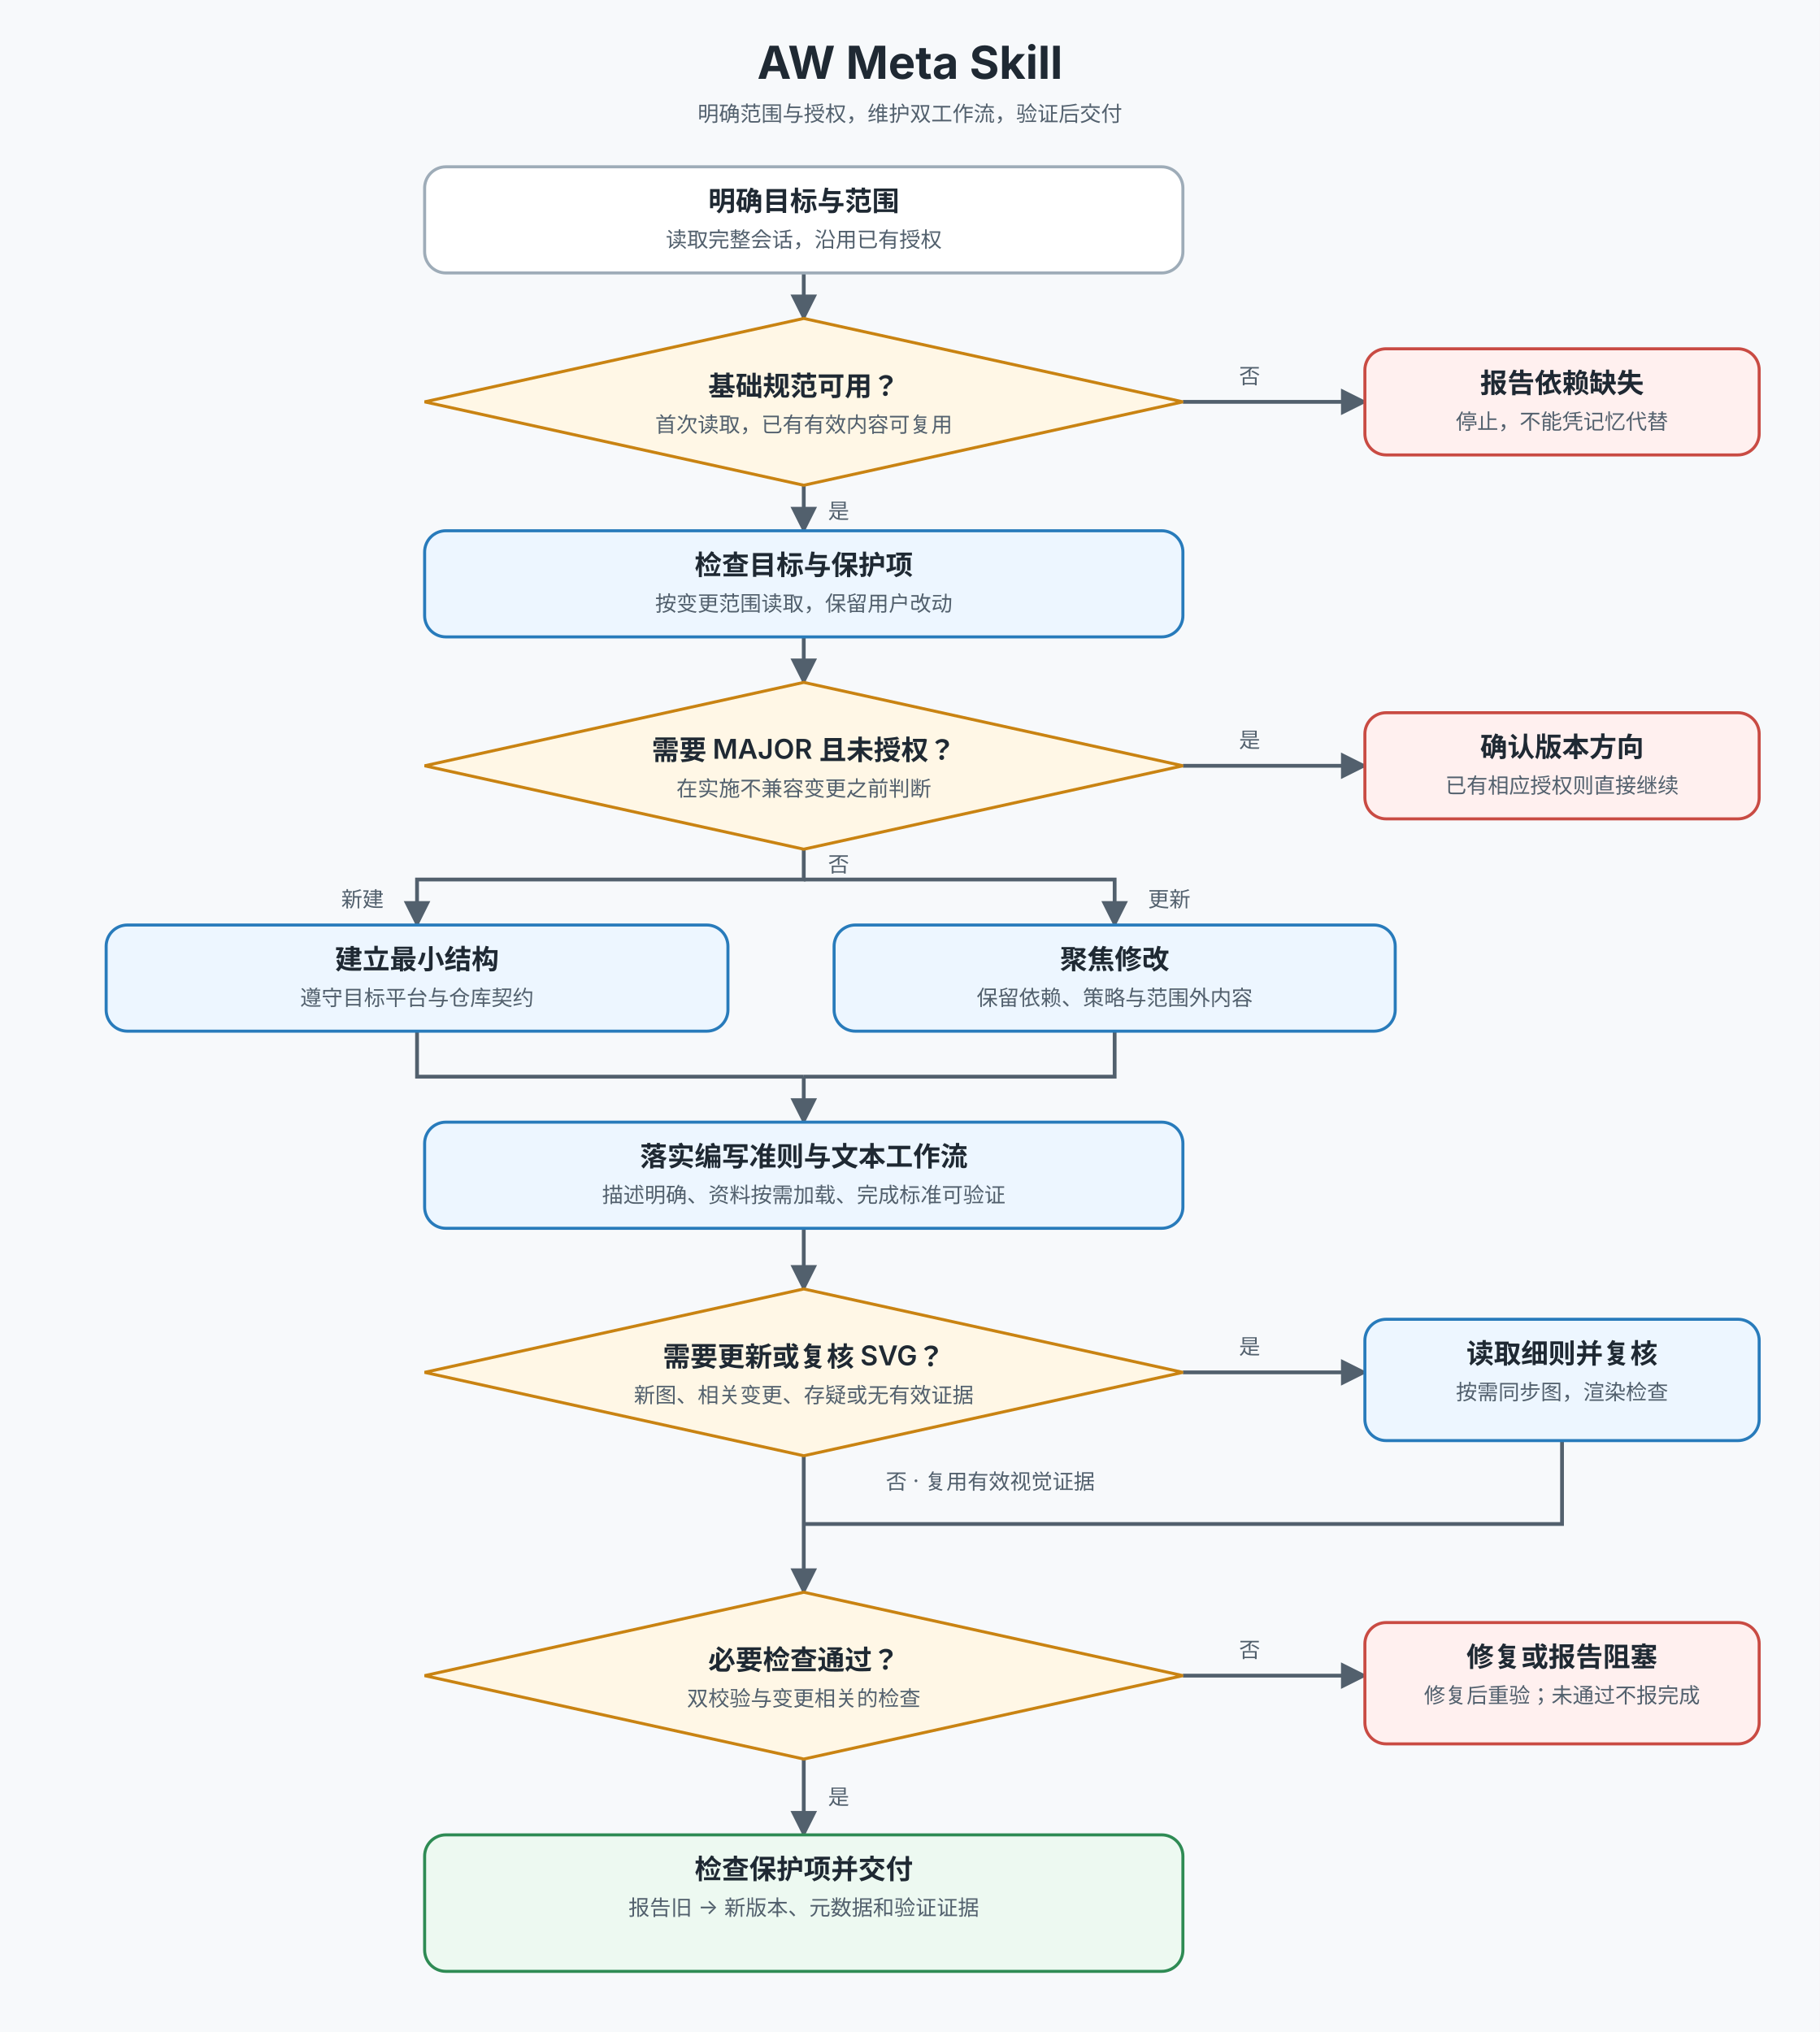
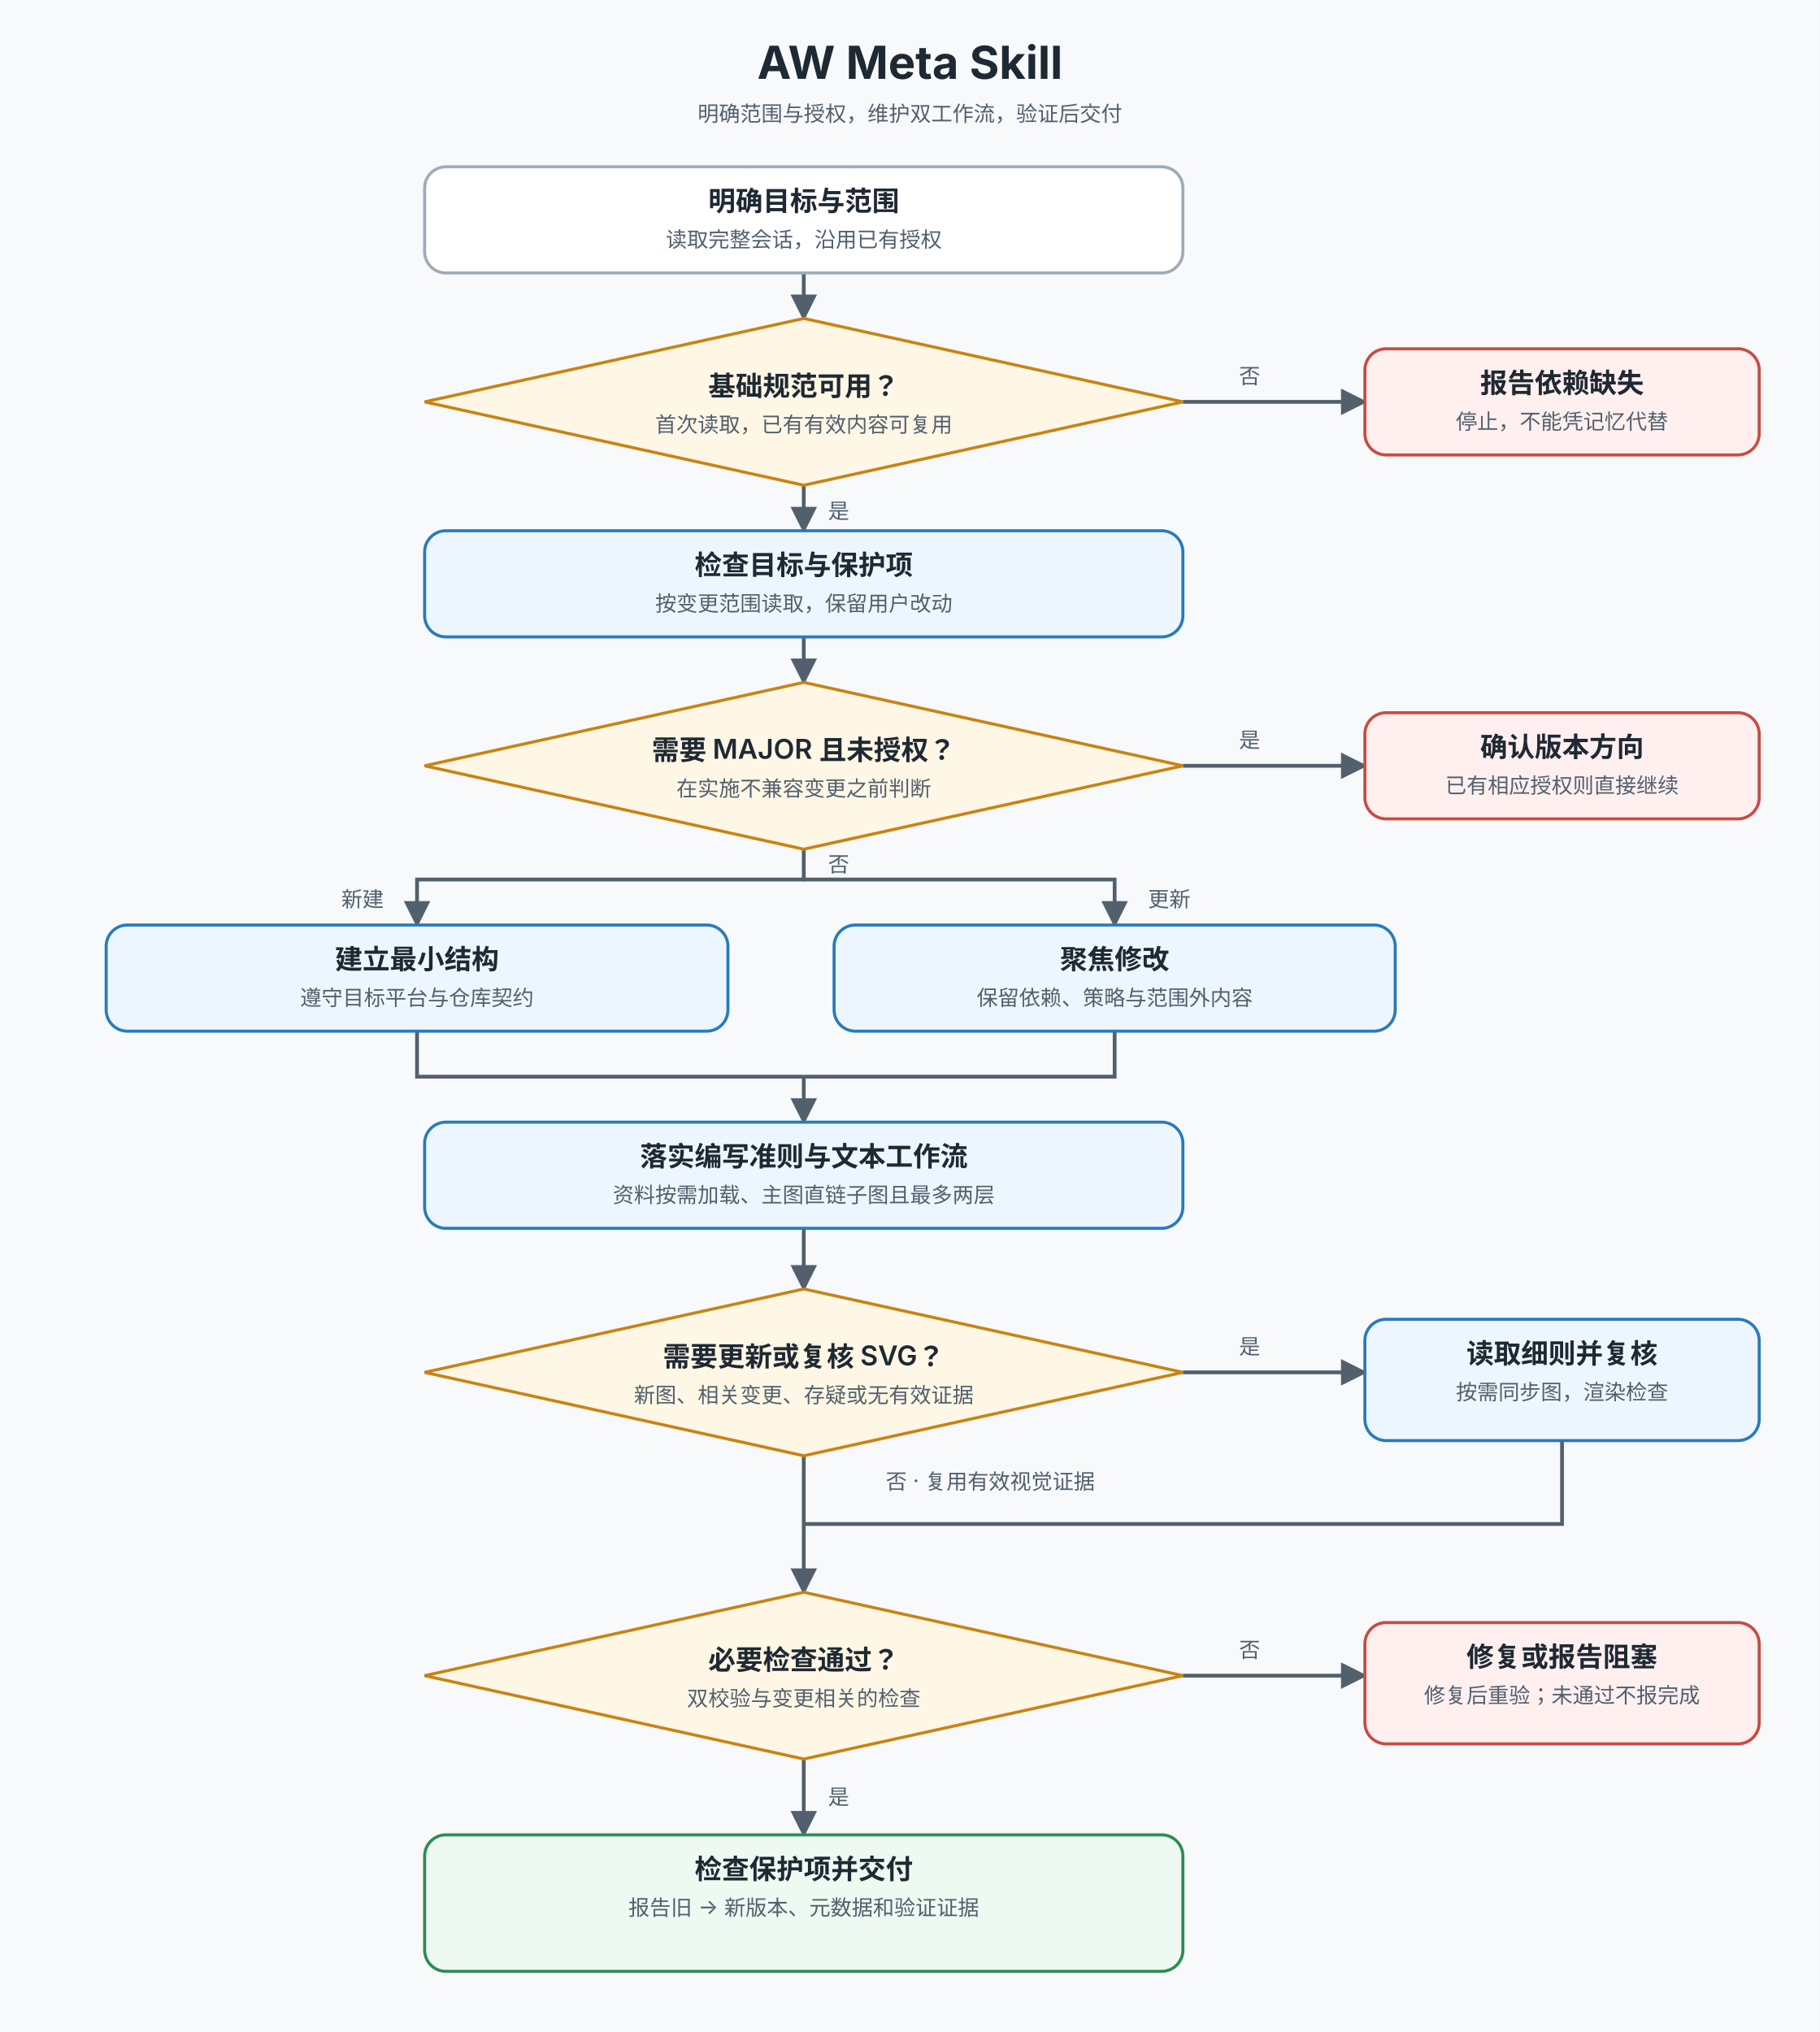
<svg xmlns="http://www.w3.org/2000/svg" viewBox="0 0 1200 1340" role="img" aria-labelledby="title desc">
  <defs>
    <marker id="arrow" viewBox="0 0 10 10" refX="9" refY="5" markerWidth="7" markerHeight="7" orient="auto">
      <path d="M0 0 L10 5 L0 10 Z" fill="#52606d" />
    </marker>
    <style>
.canvas{fill:#f7f9fb}.title{font:700 30px -apple-system,BlinkMacSystemFont,"PingFang SC",sans-serif;fill:#1f2933;text-anchor:middle}.label{font:600 18px -apple-system,BlinkMacSystemFont,"PingFang SC",sans-serif;fill:#1f2933;text-anchor:middle}.detail{font:400 14px -apple-system,BlinkMacSystemFont,"PingFang SC",sans-serif;fill:#52606d;text-anchor:middle}.input{fill:#ffffff;stroke:#9eacb8;stroke-width:2}.step{fill:#edf6ff;stroke:#287bbb;stroke-width:2}.gate{fill:#fff7e6;stroke:#c98312;stroke-width:2}.stop{fill:#fff0ef;stroke:#c94b43;stroke-width:2}.done{fill:#edf9f1;stroke:#2e8b54;stroke-width:2}.link{fill:none;stroke:#52606d;stroke-width:2.5;marker-end:url(#arrow)}
</style>
  </defs>
  <rect class="canvas" width="1200" height="1340" />
  <text class="title" x="600" y="52">AW Meta Skill</text>
  <text class="detail" x="600" y="80">明确范围与授权，维护双工作流，验证后交付</text>
  <path class="link" d="M530 180 V210" />
  <path class="link" d="M530 320 V350" />
  <path class="link" d="M780 265 H900" />
  <path class="link" d="M530 420 V450" />
  <path class="link" d="M780 505 H900" />
  <path class="link" d="M530 560 V580 H275 V610" />
  <path class="link" d="M530 580 H735 V610" />
  <path class="link" style="marker-end:none" d="M275 680 V710 H530" />
  <path class="link" style="marker-end:none" d="M735 680 V710 H530" />
  <path class="link" d="M530 710 V740" />
  <path class="link" d="M530 810 V850" />
  <rect class="input" x="280" y="110" width="500" height="70" rx="14" />
  <text class="label" x="530.0" y="139">明确目标与范围</text>
  <text class="detail" x="530.0" y="163">读取完整会话，沿用已有授权</text>
  <polygon class="gate" points="530,210 780,265 530,320 280,265" />
  <text class="label" x="530" y="261">基础规范可用？</text>
  <text class="detail" x="530" y="285">首次读取，已有有效内容可复用</text>
  <rect class="stop" x="900" y="230" width="260" height="70" rx="14" />
  <text class="label" x="1030.0" y="259">报告依赖缺失</text>
  <text class="detail" x="1030.0" y="283">停止，不能凭记忆代替</text>
  <text class="detail" x="824" y="253">否</text>
  <text class="detail" x="553" y="342">是</text>
  <rect class="step" x="280" y="350" width="500" height="70" rx="14" />
  <text class="label" x="530.0" y="379">检查目标与保护项</text>
  <text class="detail" x="530.0" y="403">按变更范围读取，保留用户改动</text>
  <polygon class="gate" points="530,450 780,505 530,560 280,505" />
  <text class="label" x="530" y="501">需要 MAJOR 且未授权？</text>
  <text class="detail" x="530" y="525">在实施不兼容变更之前判断</text>
  <rect class="stop" x="900" y="470" width="260" height="70" rx="14" />
  <text class="label" x="1030.0" y="499">确认版本方向</text>
  <text class="detail" x="1030.0" y="523">已有相应授权则直接继续</text>
  <text class="detail" x="824" y="493">是</text>
  <text class="detail" x="553" y="575">否</text>
  <text class="detail" x="239" y="598">新建</text>
  <text class="detail" x="771" y="598">更新</text>
  <rect class="step" x="70" y="610" width="410" height="70" rx="14" />
  <text class="label" x="275.0" y="639">建立最小结构</text>
  <text class="detail" x="275.0" y="663">遵守目标平台与仓库契约</text>
  <rect class="step" x="550" y="610" width="370" height="70" rx="14" />
  <text class="label" x="735.0" y="639">聚焦修改</text>
  <text class="detail" x="735.0" y="663">保留依赖、策略与范围外内容</text>
  <rect class="step" x="280" y="740" width="500" height="70" rx="14" />
  <text class="label" x="530.0" y="769">落实编写准则与文本工作流</text>
-   <text class="detail" x="530.0" y="793">描述明确、资料按需加载、完成标准可验证</text>
+   <text class="detail" x="530.0" y="793">资料按需加载、主图直链子图且最多两层</text>
  <path class="link" d="M780 905 H900" />
  <path class="link" style="marker-end:none" d="M1030 950 V1005 H530" />
  <path class="link" d="M530 960 V1050" />
  <path class="link" d="M780 1105 H900" />
  <path class="link" d="M530 1160 V1210" />
  <polygon class="gate" points="530,850 780,905 530,960 280,905" />
  <text class="label" x="530" y="901">需要更新或复核 SVG？</text>
  <text class="detail" x="530" y="925">新图、相关变更、存疑或无有效证据</text>
  <text class="detail" x="824" y="893">是</text>
  <rect class="step" x="900" y="870" width="260" height="80" rx="14" />
  <text class="label" x="1030" y="899">读取细则并复核</text>
  <text class="detail" x="1030" y="923">按需同步图，渲染检查</text>
  <text class="detail" x="653" y="982">否 · 复用有效视觉证据</text>
  <polygon class="gate" points="530,1050 780,1105 530,1160 280,1105" />
  <text class="label" x="530" y="1101">必要检查通过？</text>
  <text class="detail" x="530" y="1125">双校验与变更相关的检查</text>
  <rect class="stop" x="900" y="1070" width="260" height="80" rx="14" />
  <text class="label" x="1030" y="1099">修复或报告阻塞</text>
  <text class="detail" x="1030" y="1123">修复后重验；未通过不报完成</text>
  <text class="detail" x="824" y="1093">否</text>
  <text class="detail" x="553" y="1190">是</text>
  <rect class="done" x="280" y="1210" width="500" height="90" rx="14" />
  <text class="label" x="530" y="1239">检查保护项并交付</text>
  <text class="detail" x="530" y="1263">报告旧 → 新版本、元数据和验证证据</text>
</svg>
